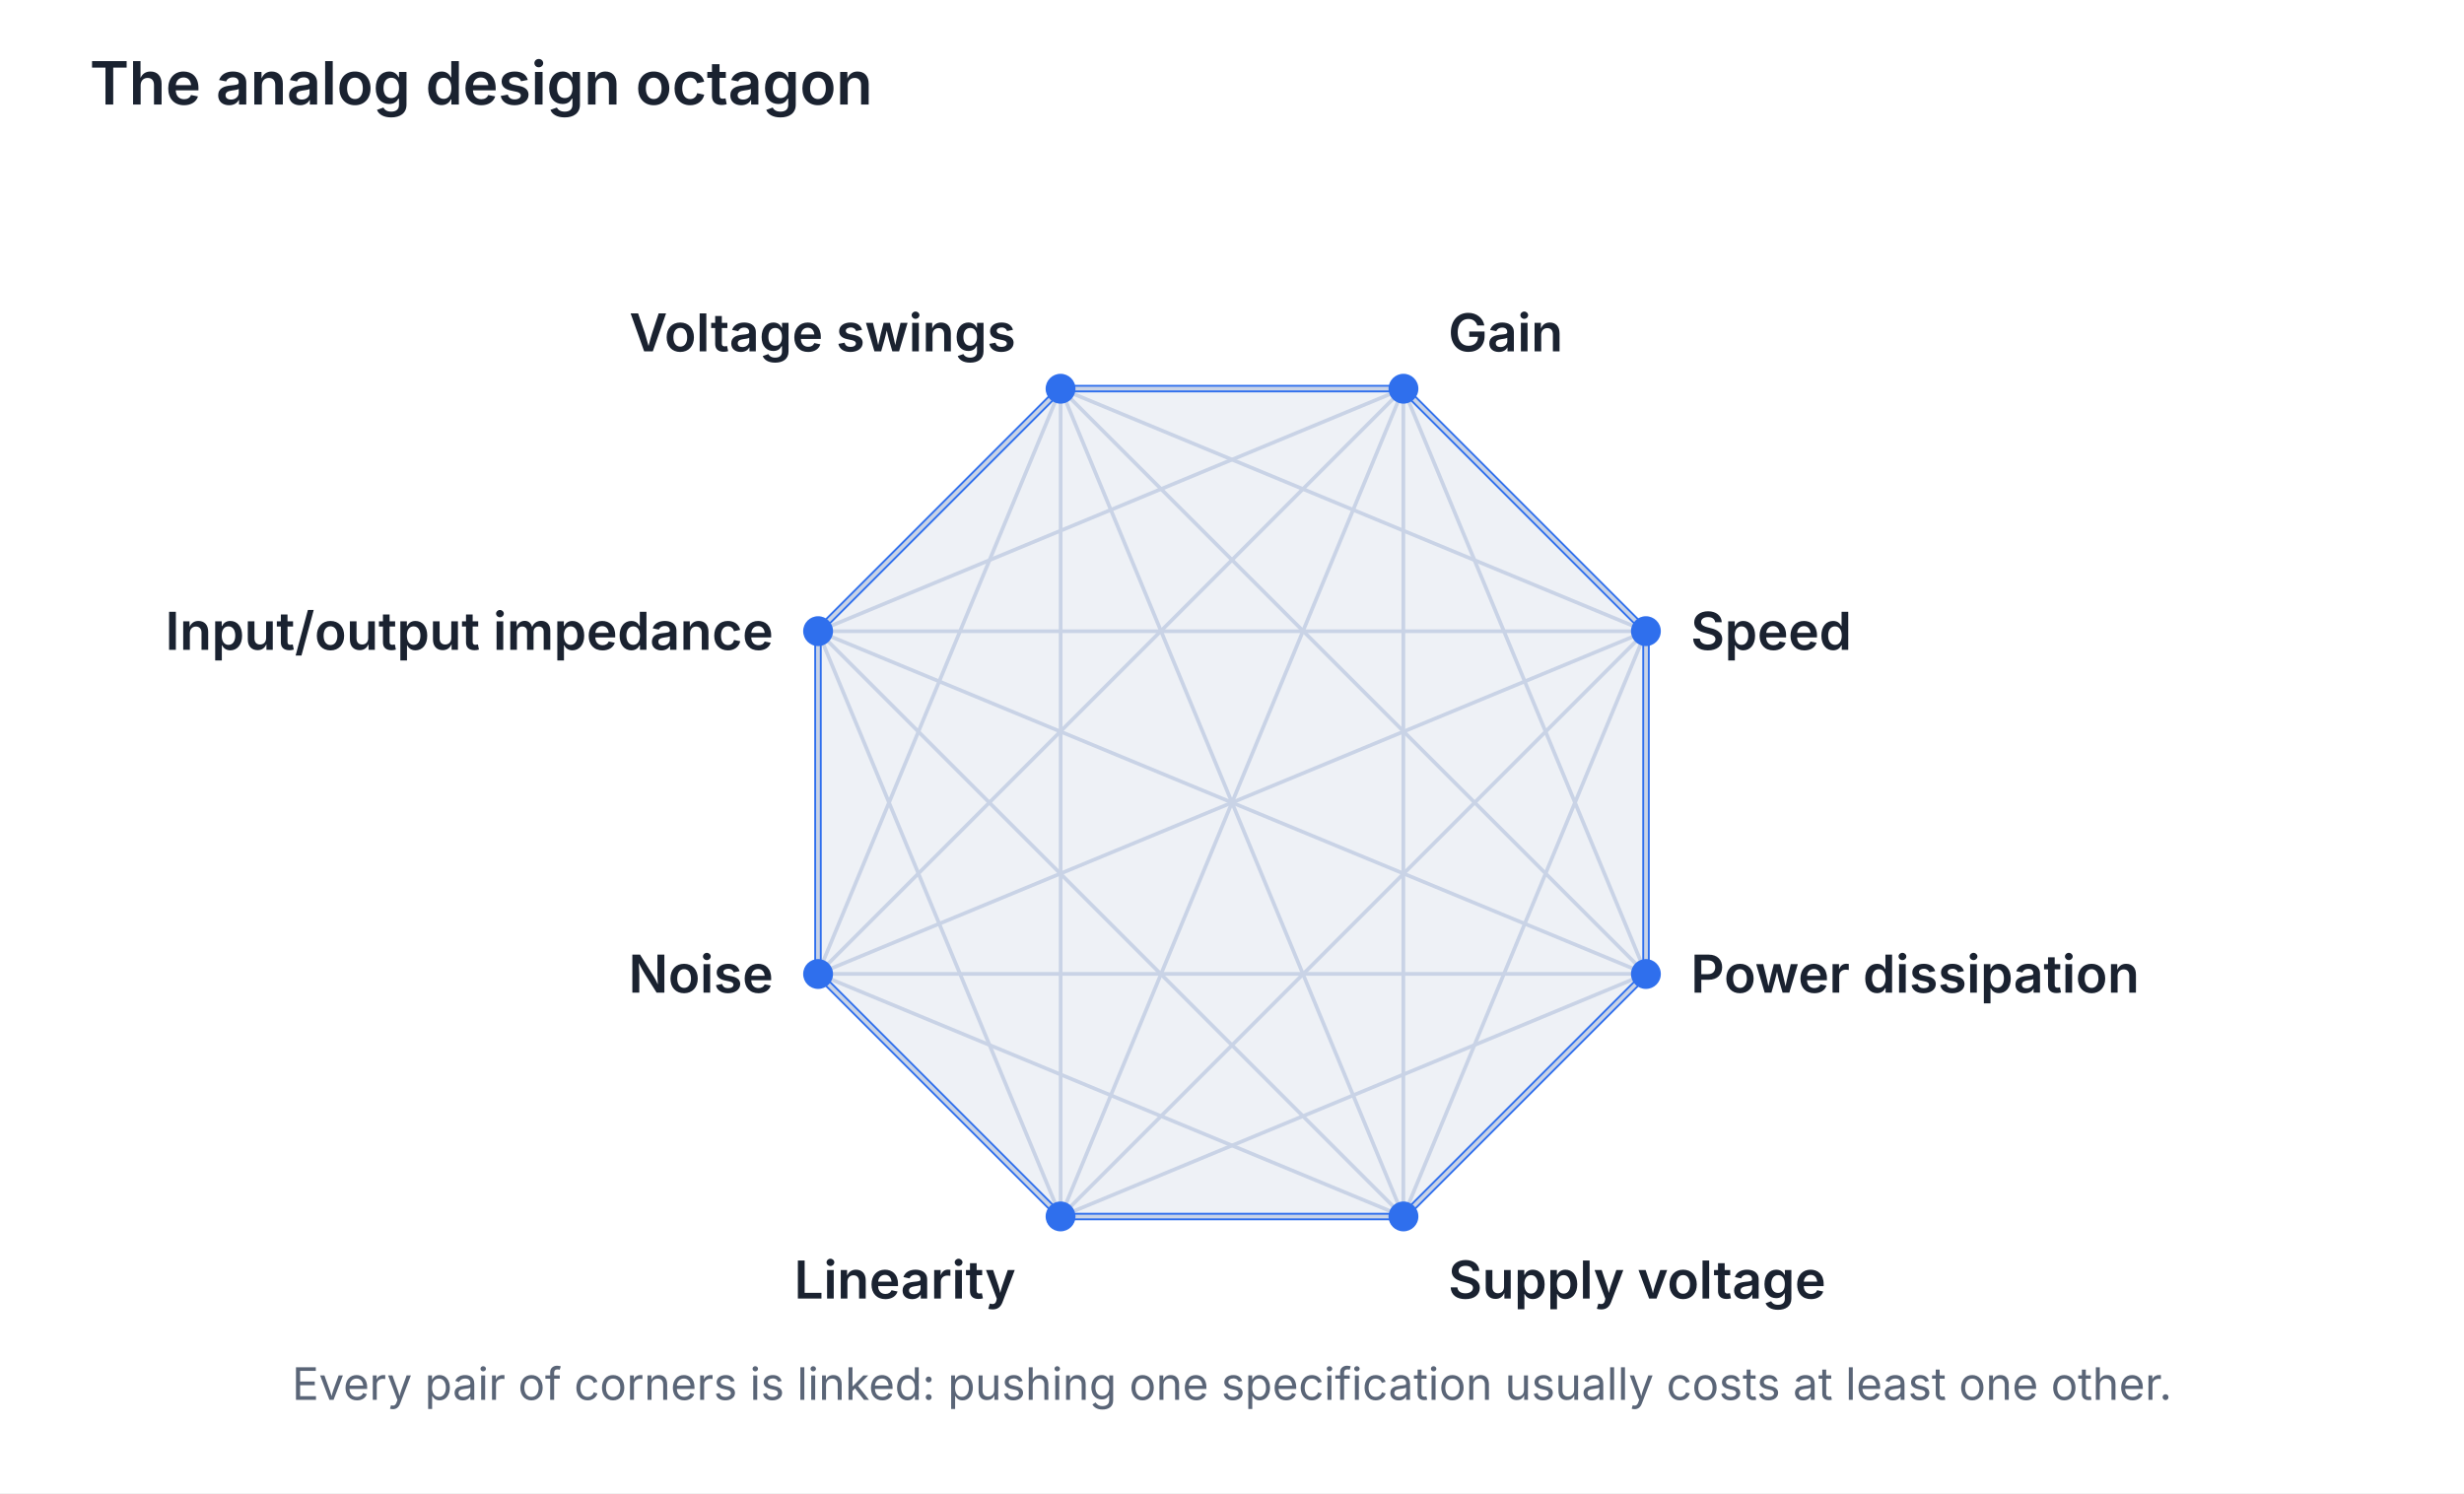
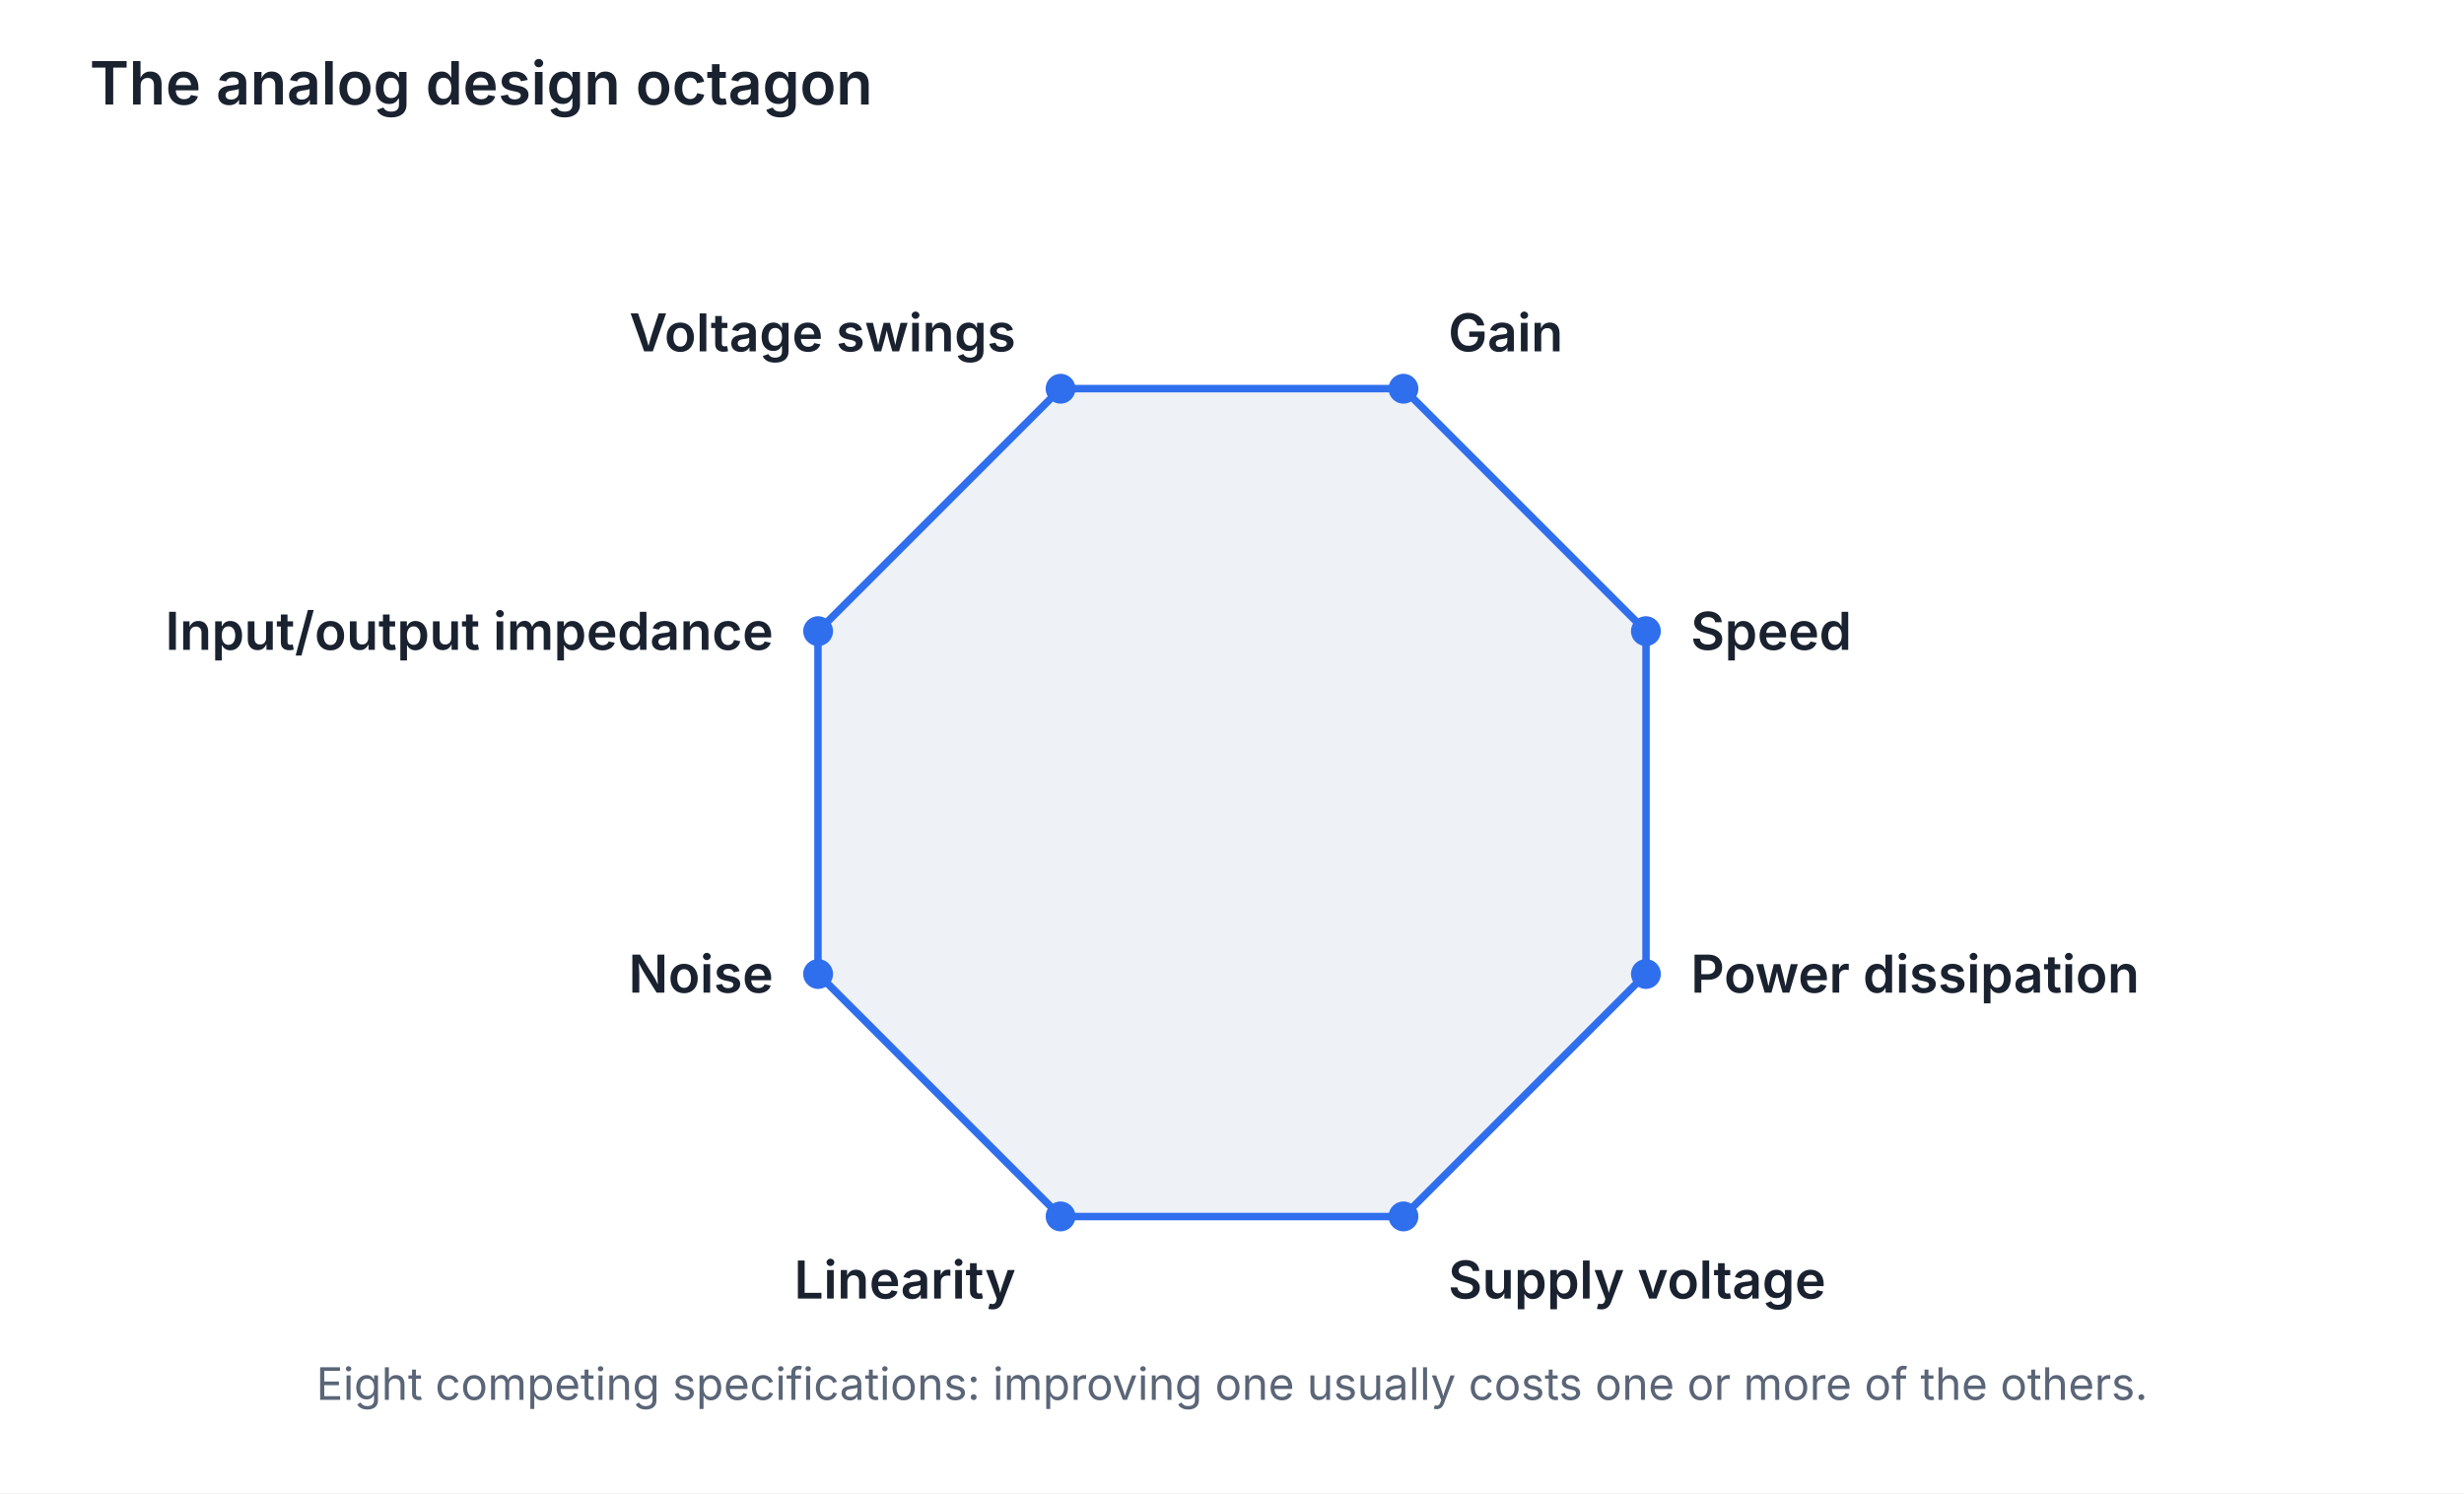
<svg xmlns="http://www.w3.org/2000/svg" viewBox="0 0 660 400" width="660" height="400" font-family="Inter, Segoe UI, system-ui, sans-serif">
  <rect width="660" height="400" fill="#ffffff" />
  <text x="24" y="28" font-size="16" text-anchor="start" fill="#1a2230" font-weight="600">The analog design octagon</text>
  <polygon points="375.9,104.1 440.9,169.1 440.9,260.9 375.9,325.9 284.1,325.9 219.1,260.9 219.1,169.1 284.1,104.1" fill="#eef1f6" stroke="#2f6fed" stroke-width="2" />
-   <path d="M375.9 104.1 L440.9 169.1" fill="none" stroke="#c9d3e6" stroke-width="1" stroke-linejoin="round" stroke-linecap="round" data-sym="1" />
-   <path d="M375.9 104.1 L440.9 260.9" fill="none" stroke="#c9d3e6" stroke-width="1" stroke-linejoin="round" stroke-linecap="round" data-sym="1" />
-   <path d="M375.9 104.1 L375.9 325.9" fill="none" stroke="#c9d3e6" stroke-width="1" stroke-linejoin="round" stroke-linecap="round" data-sym="1" />
-   <path d="M375.9 104.1 L284.1 325.9" fill="none" stroke="#c9d3e6" stroke-width="1" stroke-linejoin="round" stroke-linecap="round" data-sym="1" />
-   <path d="M375.9 104.1 L219.1 260.9" fill="none" stroke="#c9d3e6" stroke-width="1" stroke-linejoin="round" stroke-linecap="round" data-sym="1" />
-   <path d="M375.9 104.1 L219.1 169.1" fill="none" stroke="#c9d3e6" stroke-width="1" stroke-linejoin="round" stroke-linecap="round" data-sym="1" />
-   <path d="M375.9 104.1 L284.1 104.1" fill="none" stroke="#c9d3e6" stroke-width="1" stroke-linejoin="round" stroke-linecap="round" data-sym="1" />
-   <path d="M440.9 169.1 L440.9 260.9" fill="none" stroke="#c9d3e6" stroke-width="1" stroke-linejoin="round" stroke-linecap="round" data-sym="1" />
-   <path d="M440.9 169.1 L375.9 325.9" fill="none" stroke="#c9d3e6" stroke-width="1" stroke-linejoin="round" stroke-linecap="round" data-sym="1" />
-   <path d="M440.9 169.1 L284.1 325.9" fill="none" stroke="#c9d3e6" stroke-width="1" stroke-linejoin="round" stroke-linecap="round" data-sym="1" />
-   <path d="M440.9 169.1 L219.1 260.9" fill="none" stroke="#c9d3e6" stroke-width="1" stroke-linejoin="round" stroke-linecap="round" data-sym="1" />
-   <path d="M440.9 169.1 L219.1 169.1" fill="none" stroke="#c9d3e6" stroke-width="1" stroke-linejoin="round" stroke-linecap="round" data-sym="1" />
-   <path d="M440.9 169.1 L284.1 104.1" fill="none" stroke="#c9d3e6" stroke-width="1" stroke-linejoin="round" stroke-linecap="round" data-sym="1" />
-   <path d="M440.9 260.9 L375.9 325.9" fill="none" stroke="#c9d3e6" stroke-width="1" stroke-linejoin="round" stroke-linecap="round" data-sym="1" />
-   <path d="M440.9 260.9 L284.1 325.9" fill="none" stroke="#c9d3e6" stroke-width="1" stroke-linejoin="round" stroke-linecap="round" data-sym="1" />
-   <path d="M440.9 260.9 L219.1 260.9" fill="none" stroke="#c9d3e6" stroke-width="1" stroke-linejoin="round" stroke-linecap="round" data-sym="1" />
-   <path d="M440.9 260.9 L219.1 169.1" fill="none" stroke="#c9d3e6" stroke-width="1" stroke-linejoin="round" stroke-linecap="round" data-sym="1" />
-   <path d="M440.9 260.9 L284.1 104.1" fill="none" stroke="#c9d3e6" stroke-width="1" stroke-linejoin="round" stroke-linecap="round" data-sym="1" />
-   <path d="M375.9 325.9 L284.1 325.9" fill="none" stroke="#c9d3e6" stroke-width="1" stroke-linejoin="round" stroke-linecap="round" data-sym="1" />
-   <path d="M375.9 325.9 L219.1 260.9" fill="none" stroke="#c9d3e6" stroke-width="1" stroke-linejoin="round" stroke-linecap="round" data-sym="1" />
-   <path d="M375.9 325.9 L219.1 169.1" fill="none" stroke="#c9d3e6" stroke-width="1" stroke-linejoin="round" stroke-linecap="round" data-sym="1" />
-   <path d="M375.9 325.9 L284.1 104.1" fill="none" stroke="#c9d3e6" stroke-width="1" stroke-linejoin="round" stroke-linecap="round" data-sym="1" />
-   <path d="M284.1 325.9 L219.1 260.9" fill="none" stroke="#c9d3e6" stroke-width="1" stroke-linejoin="round" stroke-linecap="round" data-sym="1" />
-   <path d="M284.1 325.9 L219.1 169.1" fill="none" stroke="#c9d3e6" stroke-width="1" stroke-linejoin="round" stroke-linecap="round" data-sym="1" />
-   <path d="M284.1 325.9 L284.1 104.1" fill="none" stroke="#c9d3e6" stroke-width="1" stroke-linejoin="round" stroke-linecap="round" data-sym="1" />
-   <path d="M219.1 260.9 L219.1 169.1" fill="none" stroke="#c9d3e6" stroke-width="1" stroke-linejoin="round" stroke-linecap="round" data-sym="1" />
-   <path d="M219.1 260.9 L284.1 104.1" fill="none" stroke="#c9d3e6" stroke-width="1" stroke-linejoin="round" stroke-linecap="round" data-sym="1" />
-   <path d="M219.1 169.1 L284.1 104.1" fill="none" stroke="#c9d3e6" stroke-width="1" stroke-linejoin="round" stroke-linecap="round" data-sym="1" />
  <circle cx="375.922" cy="104.134" r="4" fill="#2f6fed" />
  <text x="387.922" y="94.134" font-size="14" text-anchor="start" fill="#1a2230" font-weight="600">Gain</text>
  <circle cx="440.866" cy="169.078" r="4" fill="#2f6fed" />
  <text x="452.866" y="174.078" font-size="14" text-anchor="start" fill="#1a2230" font-weight="600">Speed</text>
  <circle cx="440.866" cy="260.922" r="4" fill="#2f6fed" />
  <text x="452.866" y="265.922" font-size="14" text-anchor="start" fill="#1a2230" font-weight="600">Power dissipation</text>
  <circle cx="375.922" cy="325.866" r="4" fill="#2f6fed" />
  <text x="387.922" y="347.866" font-size="14" text-anchor="start" fill="#1a2230" font-weight="600">Supply voltage</text>
  <circle cx="284.078" cy="325.866" r="4" fill="#2f6fed" />
  <text x="272.078" y="347.866" font-size="14" text-anchor="end" fill="#1a2230" font-weight="600">Linearity</text>
  <circle cx="219.134" cy="260.922" r="4" fill="#2f6fed" />
  <text x="207.134" y="265.922" font-size="14" text-anchor="end" fill="#1a2230" font-weight="600">Noise</text>
  <circle cx="219.134" cy="169.078" r="4" fill="#2f6fed" />
  <text x="207.134" y="174.078" font-size="14" text-anchor="end" fill="#1a2230" font-weight="600">Input/output impedance</text>
  <circle cx="284.078" cy="104.134" r="4" fill="#2f6fed" />
  <text x="272.078" y="94.134" font-size="14" text-anchor="end" fill="#1a2230" font-weight="600">Voltage swings</text>
-   <text x="330.0" y="375" font-size="12" text-anchor="middle" fill="#5a6577">Every pair of corners is linked: pushing one specification usually costs at least one other.</text>
+   <text x="330.0" y="375" font-size="12" text-anchor="middle" fill="#5a6577">Eight competing specifications: improving one usually costs one or more of the others.</text>
</svg>
